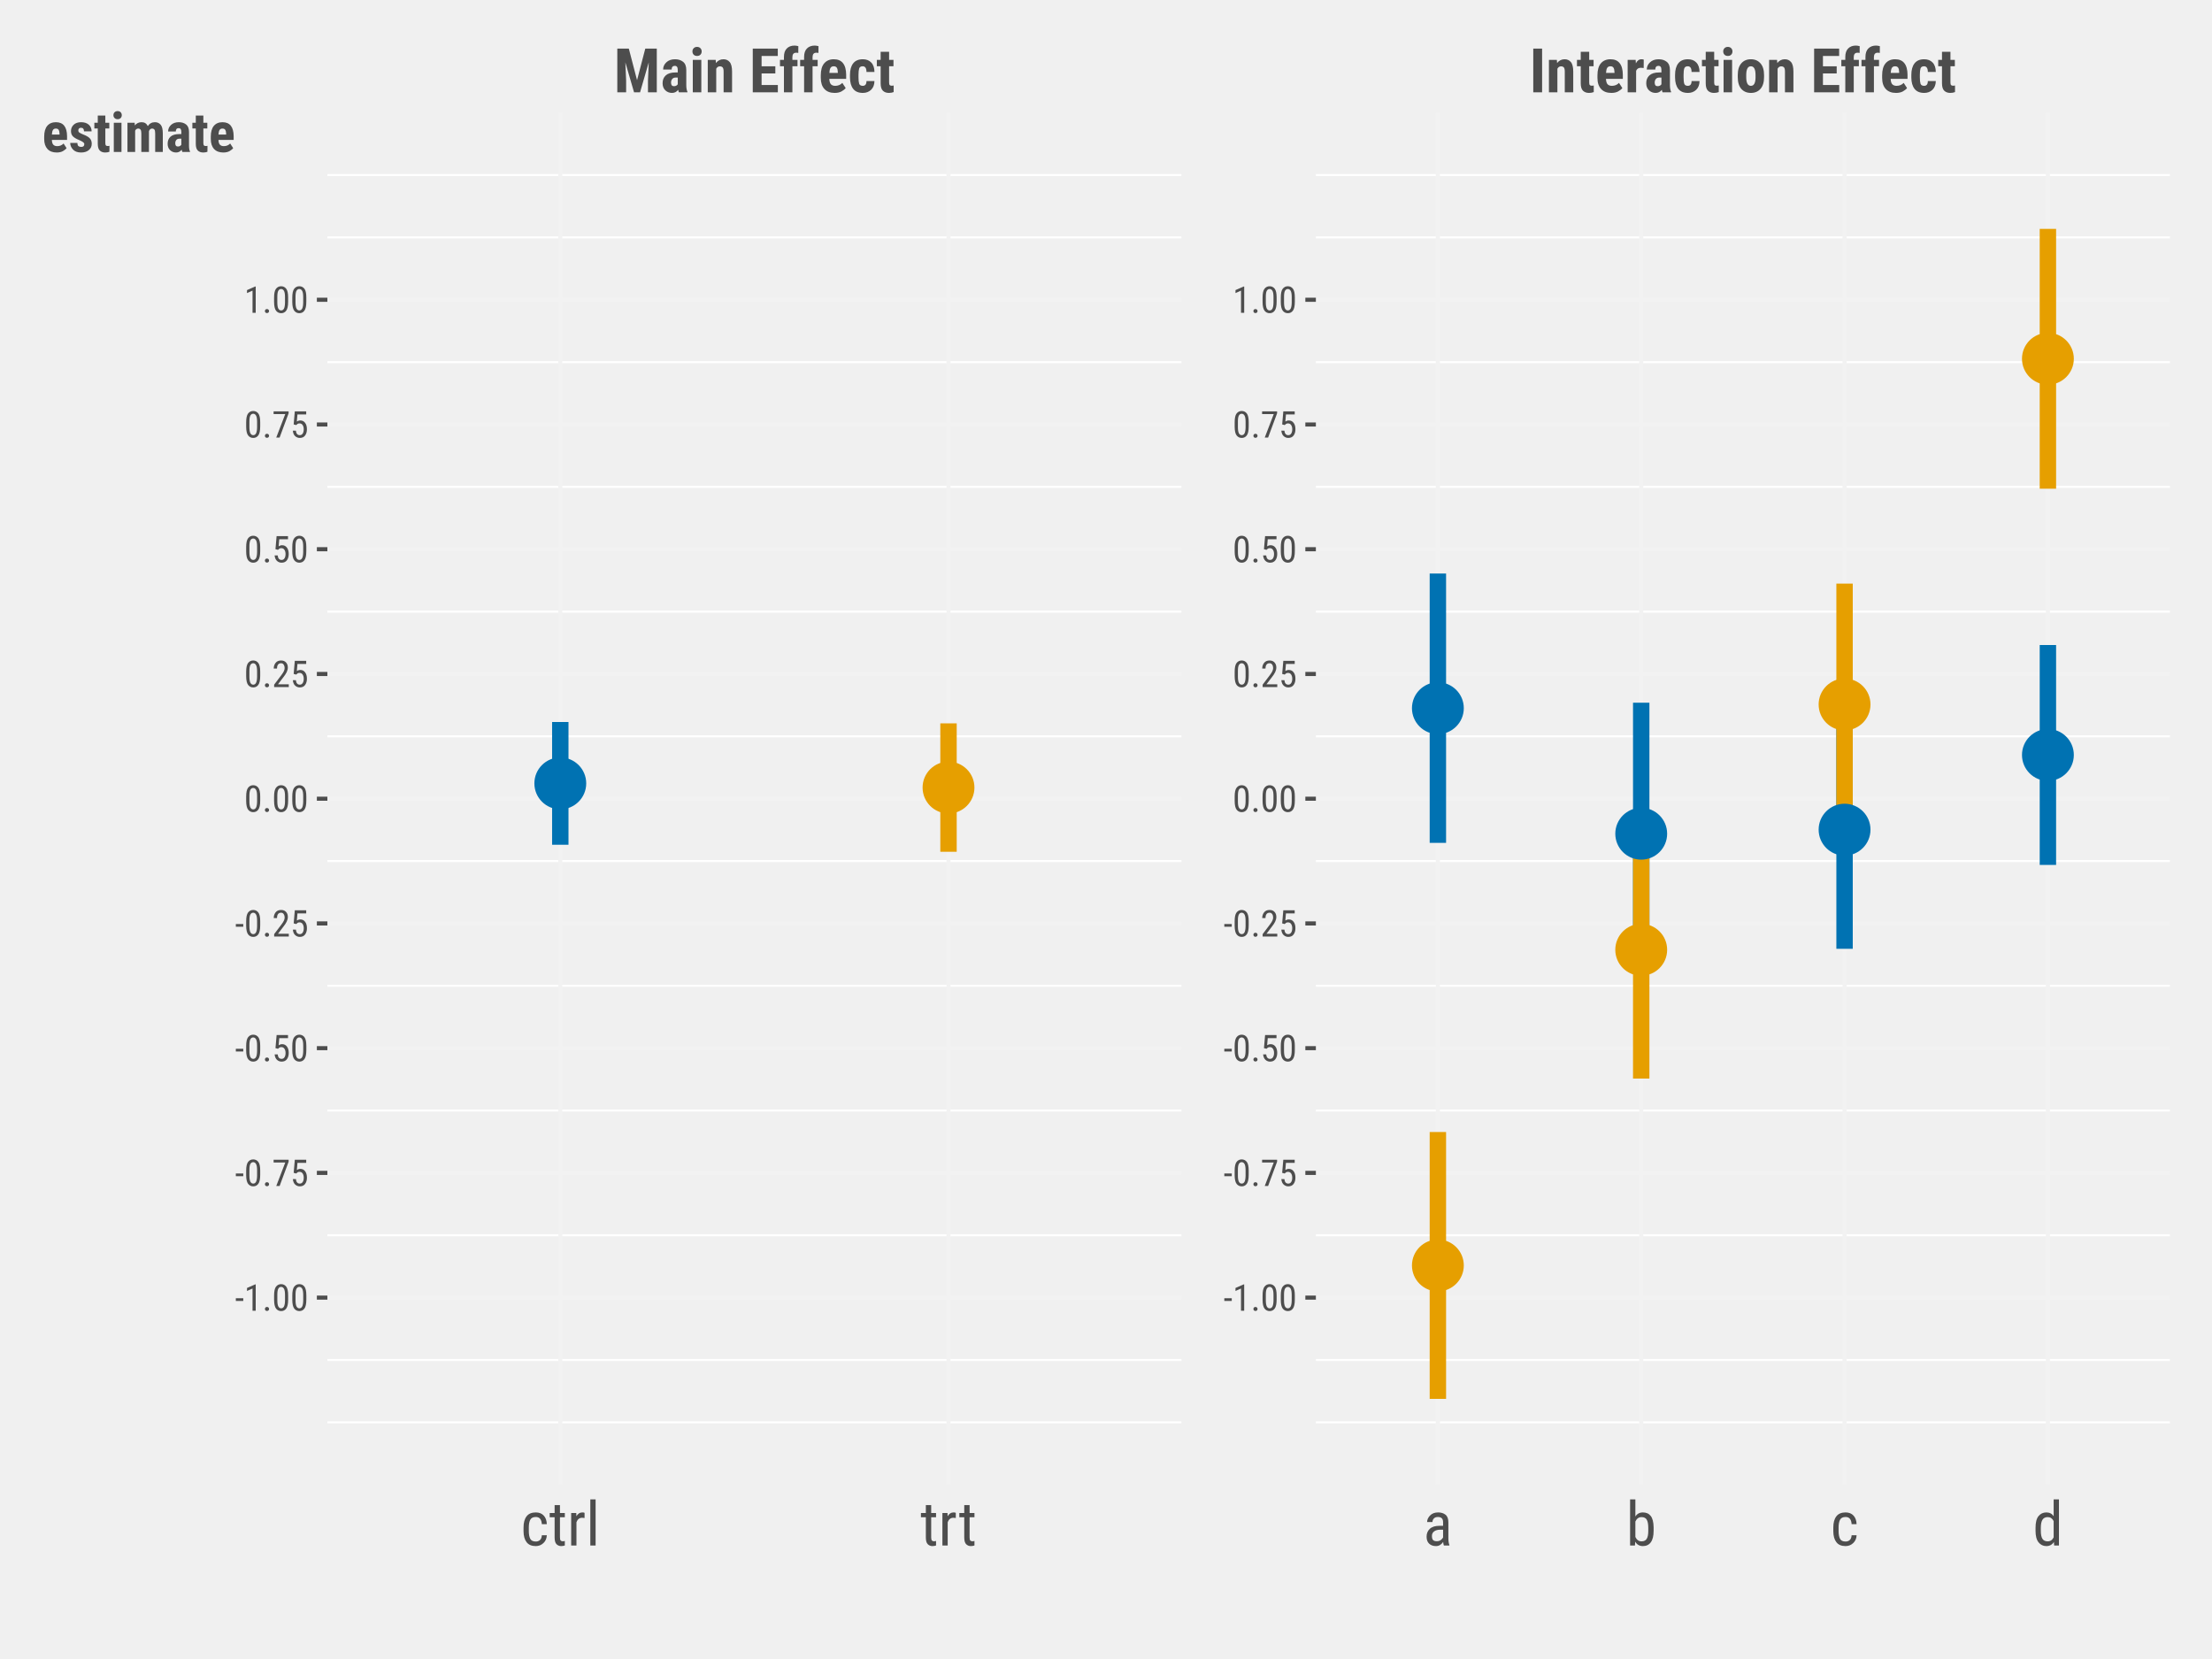
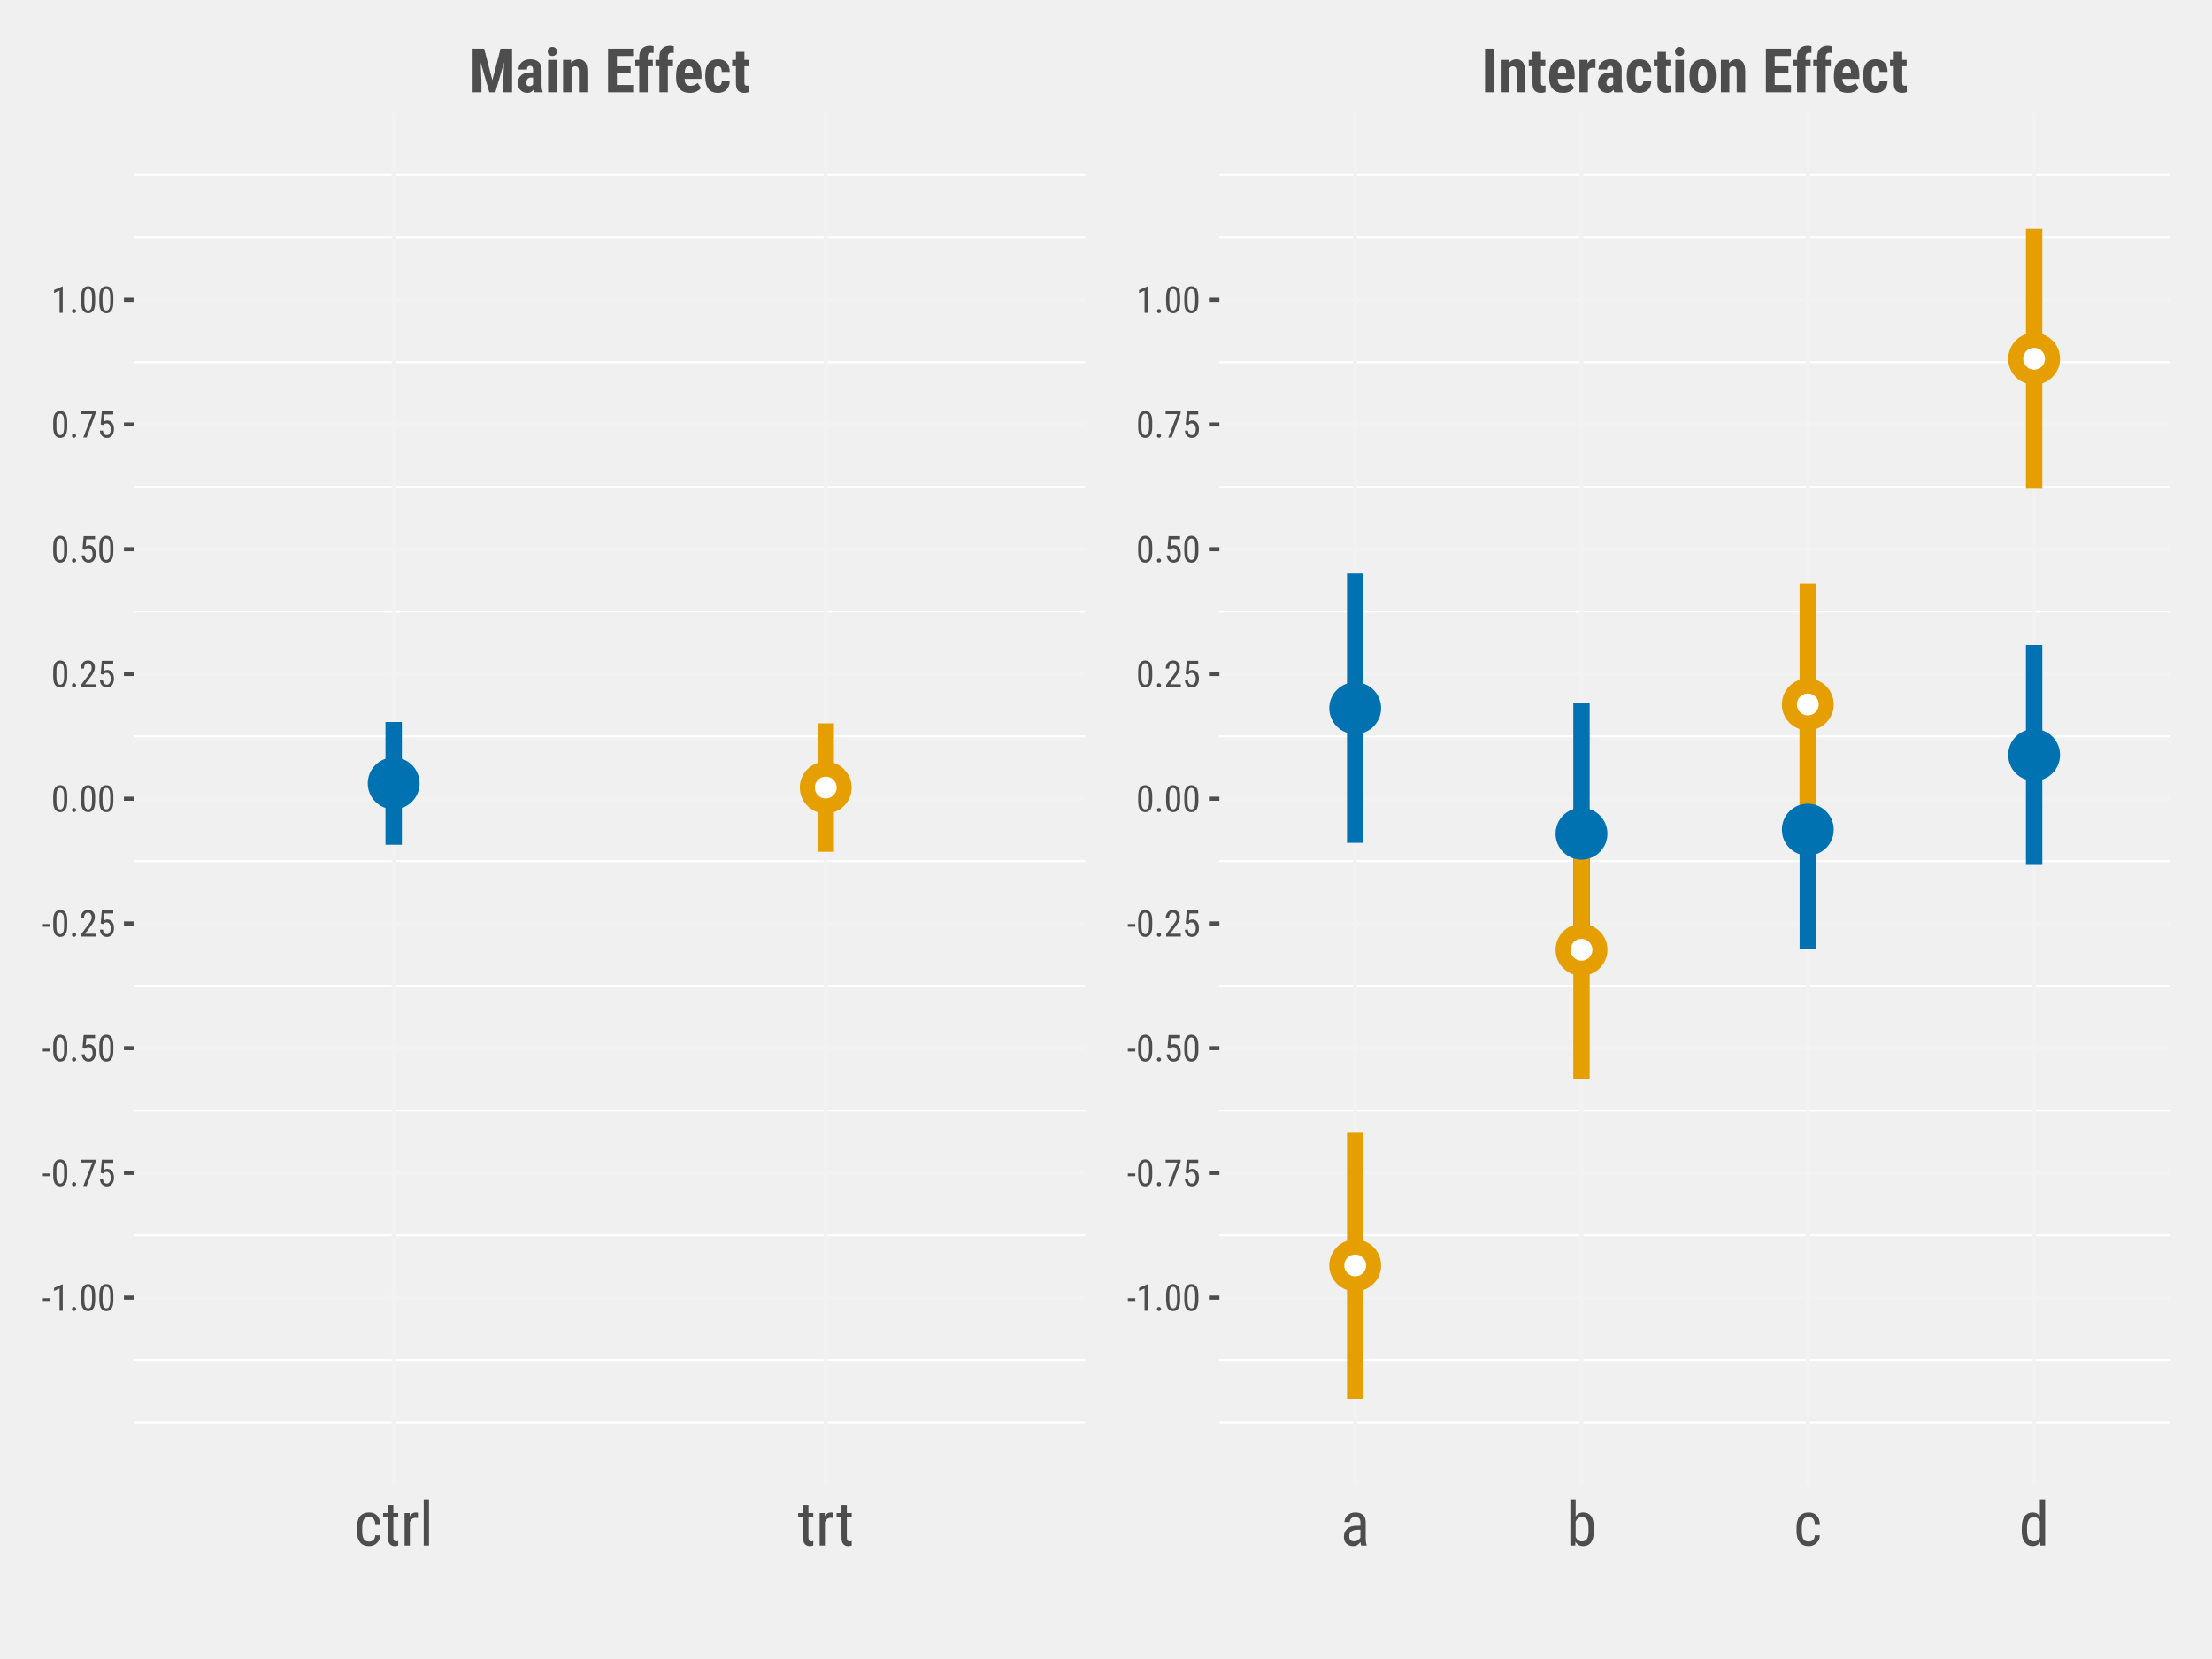
<svg xmlns="http://www.w3.org/2000/svg" class="svglite" width="576.00pt" height="432.00pt" viewBox="0 0 576.00 432.00">
  <defs>
    <style type="text/css">
    .svglite line, .svglite polyline, .svglite polygon, .svglite path, .svglite rect, .svglite circle {
      fill: none;
      stroke: #000000;
      stroke-linecap: round;
      stroke-linejoin: round;
      stroke-miterlimit: 10.00;
    }
    .svglite text {
      white-space: pre;
    }
  </style>
  </defs>
  <rect width="100%" height="100%" style="stroke: none; fill: none;" />
  <defs>
    <clipPath id="cpMC4wMHw1NzYuMDB8MC4wMHw0MzIuMDA=">
      <rect x="0.00" y="0.00" width="576.00" height="432.00" />
    </clipPath>
  </defs>
  <g clip-path="url(#cpMC4wMHw1NzYuMDB8MC4wMHw0MzIuMDA=)">
    <rect x="0.00" y="0" width="576.00" height="432.00" style="stroke-width: 1.07; stroke: none;" />
  </g>
  <defs>
-     <clipPath id="cpODUuMjV8NTY1LjA0fDI5LjMzfDM4Ni42Mg==">
-       <rect x="85.25" y="29.33" width="479.79" height="357.29" />
+     <clipPath id="cpMzUuMDF8NTY1LjA0fDI5LjMzfDM4Ni42Mg==">
+       <rect x="35.01" y="29.33" width="530.03" height="357.29" />
    </clipPath>
  </defs>
-   <g clip-path="url(#cpODUuMjV8NTY1LjA0fDI5LjMzfDM4Ni42Mg==)">
+   <g clip-path="url(#cpMzUuMDF8NTY1LjA0fDI5LjMzfDM4Ni42Mg==)">
</g>
  <g clip-path="url(#cpMC4wMHw1NzYuMDB8MC4wMHw0MzIuMDA=)">
</g>
  <defs>
-     <clipPath id="cpNS40OHwzMTMuMTJ8NS40OHw0MjYuNTI=">
-       <rect x="5.48" y="5.48" width="307.64" height="421.04" />
+     <clipPath id="cpNS40OHwyODguMDB8NS40OHw0MjYuNTI=">
+       <rect x="5.48" y="5.48" width="282.52" height="421.04" />
    </clipPath>
  </defs>
-   <g clip-path="url(#cpNS40OHwzMTMuMTJ8NS40OHw0MjYuNTI=)">
-     <rect x="5.48" y="5.48" width="307.64" height="421.04" style="stroke-width: 1.07; stroke: none;" />
+   <g clip-path="url(#cpNS40OHwyODguMDB8NS40OHw0MjYuNTI=)">
+     <rect x="5.48" y="5.48" width="282.52" height="421.04" style="stroke-width: 1.07; stroke: none;" />
  </g>
  <g clip-path="url(#cpMC4wMHw1NzYuMDB8MC4wMHw0MzIuMDA=)">
</g>
  <defs>
-     <clipPath id="cpODUuMjV8MzA3LjY0fDI5LjMzfDM4Ni42Mg==">
-       <rect x="85.25" y="29.33" width="222.39" height="357.29" />
+     <clipPath id="cpMzUuMDF8MjgyLjUyfDI5LjMzfDM4Ni42Mg==">
+       <rect x="35.01" y="29.33" width="247.51" height="357.29" />
    </clipPath>
  </defs>
-   <g clip-path="url(#cpODUuMjV8MzA3LjY0fDI5LjMzfDM4Ni42Mg==)">
-     <polyline points="85.25,370.38 307.64,370.38 " style="stroke-width: 0.53; stroke: #FFFFFF; stroke-linecap: butt;" />
-     <polyline points="85.25,354.14 307.64,354.14 " style="stroke-width: 0.53; stroke: #FFFFFF; stroke-linecap: butt;" />
-     <polyline points="85.25,321.66 307.64,321.66 " style="stroke-width: 0.53; stroke: #FFFFFF; stroke-linecap: butt;" />
-     <polyline points="85.25,289.18 307.64,289.18 " style="stroke-width: 0.53; stroke: #FFFFFF; stroke-linecap: butt;" />
-     <polyline points="85.25,256.70 307.64,256.70 " style="stroke-width: 0.53; stroke: #FFFFFF; stroke-linecap: butt;" />
-     <polyline points="85.25,224.22 307.64,224.22 " style="stroke-width: 0.53; stroke: #FFFFFF; stroke-linecap: butt;" />
-     <polyline points="85.25,191.74 307.64,191.74 " style="stroke-width: 0.53; stroke: #FFFFFF; stroke-linecap: butt;" />
-     <polyline points="85.25,159.26 307.64,159.26 " style="stroke-width: 0.53; stroke: #FFFFFF; stroke-linecap: butt;" />
-     <polyline points="85.25,126.78 307.64,126.78 " style="stroke-width: 0.53; stroke: #FFFFFF; stroke-linecap: butt;" />
-     <polyline points="85.25,94.30 307.64,94.30 " style="stroke-width: 0.53; stroke: #FFFFFF; stroke-linecap: butt;" />
-     <polyline points="85.25,61.81 307.64,61.81 " style="stroke-width: 0.53; stroke: #FFFFFF; stroke-linecap: butt;" />
-     <polyline points="85.25,45.57 307.64,45.57 " style="stroke-width: 0.53; stroke: #FFFFFF; stroke-linecap: butt;" />
-     <polyline points="85.25,337.90 307.64,337.90 " style="stroke-width: 1.07; stroke: #F2F2F2; stroke-linecap: butt;" />
-     <polyline points="85.25,305.42 307.64,305.42 " style="stroke-width: 1.07; stroke: #F2F2F2; stroke-linecap: butt;" />
-     <polyline points="85.25,272.94 307.64,272.94 " style="stroke-width: 1.07; stroke: #F2F2F2; stroke-linecap: butt;" />
-     <polyline points="85.25,240.46 307.64,240.46 " style="stroke-width: 1.07; stroke: #F2F2F2; stroke-linecap: butt;" />
-     <polyline points="85.25,207.98 307.64,207.98 " style="stroke-width: 1.07; stroke: #F2F2F2; stroke-linecap: butt;" />
-     <polyline points="85.25,175.50 307.64,175.50 " style="stroke-width: 1.07; stroke: #F2F2F2; stroke-linecap: butt;" />
-     <polyline points="85.25,143.02 307.64,143.02 " style="stroke-width: 1.07; stroke: #F2F2F2; stroke-linecap: butt;" />
-     <polyline points="85.25,110.54 307.64,110.54 " style="stroke-width: 1.07; stroke: #F2F2F2; stroke-linecap: butt;" />
-     <polyline points="85.25,78.06 307.64,78.06 " style="stroke-width: 1.07; stroke: #F2F2F2; stroke-linecap: butt;" />
-     <polyline points="145.90,386.62 145.90,29.33 " style="stroke-width: 1.07; stroke: #F2F2F2; stroke-linecap: butt;" />
-     <polyline points="246.99,386.62 246.99,29.33 " style="stroke-width: 1.07; stroke: #F2F2F2; stroke-linecap: butt;" />
-     <line x1="145.90" y1="219.97" x2="145.90" y2="188.00" style="stroke-width: 4.27; stroke: #0072B2; stroke-linecap: butt;" />
-     <line x1="246.99" y1="221.80" x2="246.99" y2="188.36" style="stroke-width: 4.27; stroke: #E69F00; stroke-linecap: butt;" />
-     <circle cx="145.90" cy="203.99" r="6.04" style="stroke-width: 1.42; stroke: #0072B2; fill: #0072B2;" />
-     <circle cx="246.99" cy="205.08" r="6.04" style="stroke-width: 1.42; stroke: #E69F00; fill: #E69F00;" />
-     <circle cx="145.90" cy="203.99" r="3.56" style="stroke-width: 0.71; stroke: #0072B2; fill: #0072B2;" />
-     <circle cx="246.99" cy="205.08" r="3.56" style="stroke-width: 0.71; stroke: #E69F00; fill: #E69F00;" />
+   <g clip-path="url(#cpMzUuMDF8MjgyLjUyfDI5LjMzfDM4Ni42Mg==)">
+     <polyline points="35.01,370.38 282.52,370.38 " style="stroke-width: 0.53; stroke: #FFFFFF; stroke-linecap: butt;" />
+     <polyline points="35.01,354.14 282.52,354.14 " style="stroke-width: 0.53; stroke: #FFFFFF; stroke-linecap: butt;" />
+     <polyline points="35.01,321.66 282.52,321.66 " style="stroke-width: 0.53; stroke: #FFFFFF; stroke-linecap: butt;" />
+     <polyline points="35.01,289.18 282.52,289.18 " style="stroke-width: 0.53; stroke: #FFFFFF; stroke-linecap: butt;" />
+     <polyline points="35.01,256.70 282.52,256.70 " style="stroke-width: 0.53; stroke: #FFFFFF; stroke-linecap: butt;" />
+     <polyline points="35.01,224.22 282.52,224.22 " style="stroke-width: 0.53; stroke: #FFFFFF; stroke-linecap: butt;" />
+     <polyline points="35.01,191.74 282.52,191.74 " style="stroke-width: 0.53; stroke: #FFFFFF; stroke-linecap: butt;" />
+     <polyline points="35.01,159.26 282.52,159.26 " style="stroke-width: 0.53; stroke: #FFFFFF; stroke-linecap: butt;" />
+     <polyline points="35.01,126.78 282.52,126.78 " style="stroke-width: 0.53; stroke: #FFFFFF; stroke-linecap: butt;" />
+     <polyline points="35.01,94.30 282.52,94.30 " style="stroke-width: 0.53; stroke: #FFFFFF; stroke-linecap: butt;" />
+     <polyline points="35.01,61.81 282.52,61.81 " style="stroke-width: 0.53; stroke: #FFFFFF; stroke-linecap: butt;" />
+     <polyline points="35.01,45.57 282.52,45.57 " style="stroke-width: 0.53; stroke: #FFFFFF; stroke-linecap: butt;" />
+     <polyline points="35.01,337.90 282.52,337.90 " style="stroke-width: 1.07; stroke: #F2F2F2; stroke-linecap: butt;" />
+     <polyline points="35.01,305.42 282.52,305.42 " style="stroke-width: 1.07; stroke: #F2F2F2; stroke-linecap: butt;" />
+     <polyline points="35.01,272.94 282.52,272.94 " style="stroke-width: 1.07; stroke: #F2F2F2; stroke-linecap: butt;" />
+     <polyline points="35.01,240.46 282.52,240.46 " style="stroke-width: 1.07; stroke: #F2F2F2; stroke-linecap: butt;" />
+     <polyline points="35.01,207.98 282.52,207.98 " style="stroke-width: 1.07; stroke: #F2F2F2; stroke-linecap: butt;" />
+     <polyline points="35.01,175.50 282.52,175.50 " style="stroke-width: 1.07; stroke: #F2F2F2; stroke-linecap: butt;" />
+     <polyline points="35.01,143.02 282.52,143.02 " style="stroke-width: 1.07; stroke: #F2F2F2; stroke-linecap: butt;" />
+     <polyline points="35.01,110.54 282.52,110.54 " style="stroke-width: 1.07; stroke: #F2F2F2; stroke-linecap: butt;" />
+     <polyline points="35.01,78.06 282.52,78.06 " style="stroke-width: 1.07; stroke: #F2F2F2; stroke-linecap: butt;" />
+     <polyline points="102.51,386.62 102.51,29.33 " style="stroke-width: 1.07; stroke: #F2F2F2; stroke-linecap: butt;" />
+     <polyline points="215.02,386.62 215.02,29.33 " style="stroke-width: 1.07; stroke: #F2F2F2; stroke-linecap: butt;" />
+     <line x1="102.51" y1="219.97" x2="102.51" y2="188.00" style="stroke-width: 4.27; stroke: #0072B2; stroke-linecap: butt;" />
+     <line x1="215.02" y1="221.80" x2="215.02" y2="188.36" style="stroke-width: 4.27; stroke: #E69F00; stroke-linecap: butt;" />
+     <circle cx="102.51" cy="203.99" r="6.04" style="stroke-width: 1.42; stroke: #0072B2; fill: #0072B2;" />
+     <circle cx="215.02" cy="205.08" r="6.04" style="stroke-width: 1.42; stroke: #E69F00; fill: #E69F00;" />
+     <circle cx="102.51" cy="203.99" r="3.56" style="stroke-width: 0.71; stroke: #0072B2; fill: #0072B2;" />
+     <circle cx="215.02" cy="205.08" r="3.56" style="stroke-width: 0.71; stroke: #E69F00; fill: #E69F00;" />
+     <circle cx="215.02" cy="205.08" r="2.49" style="stroke-width: 0.71; stroke: #FFFFFF; fill: #FFFFFF;" />
  </g>
  <g clip-path="url(#cpMC4wMHw1NzYuMDB8MC4wMHw0MzIuMDA=)">
-     <text x="80.32" y="341.31" text-anchor="end" style="font-size: 9.60px;fill: #4D4D4D; font-family: &quot;Roboto Condensed&quot;;" textLength="19.12px" lengthAdjust="spacingAndGlyphs">-1.00</text>
-     <text x="80.32" y="308.83" text-anchor="end" style="font-size: 9.60px;fill: #4D4D4D; font-family: &quot;Roboto Condensed&quot;;" textLength="19.12px" lengthAdjust="spacingAndGlyphs">-0.75</text>
-     <text x="80.32" y="276.35" text-anchor="end" style="font-size: 9.60px;fill: #4D4D4D; font-family: &quot;Roboto Condensed&quot;;" textLength="19.12px" lengthAdjust="spacingAndGlyphs">-0.50</text>
-     <text x="80.32" y="243.87" text-anchor="end" style="font-size: 9.60px;fill: #4D4D4D; font-family: &quot;Roboto Condensed&quot;;" textLength="19.12px" lengthAdjust="spacingAndGlyphs">-0.25</text>
-     <text x="80.32" y="211.39" text-anchor="end" style="font-size: 9.60px;fill: #4D4D4D; font-family: &quot;Roboto Condensed&quot;;" textLength="16.74px" lengthAdjust="spacingAndGlyphs">0.00</text>
-     <text x="80.32" y="178.91" text-anchor="end" style="font-size: 9.60px;fill: #4D4D4D; font-family: &quot;Roboto Condensed&quot;;" textLength="16.74px" lengthAdjust="spacingAndGlyphs">0.25</text>
-     <text x="80.32" y="146.43" text-anchor="end" style="font-size: 9.60px;fill: #4D4D4D; font-family: &quot;Roboto Condensed&quot;;" textLength="16.74px" lengthAdjust="spacingAndGlyphs">0.50</text>
-     <text x="80.32" y="113.94" text-anchor="end" style="font-size: 9.60px;fill: #4D4D4D; font-family: &quot;Roboto Condensed&quot;;" textLength="16.74px" lengthAdjust="spacingAndGlyphs">0.75</text>
-     <text x="80.32" y="81.46" text-anchor="end" style="font-size: 9.60px;fill: #4D4D4D; font-family: &quot;Roboto Condensed&quot;;" textLength="16.74px" lengthAdjust="spacingAndGlyphs">1.00</text>
-     <polyline points="82.51,337.90 85.25,337.90 " style="stroke-width: 1.07; stroke: #4D4D4D; stroke-linecap: butt;" />
-     <polyline points="82.51,305.42 85.25,305.42 " style="stroke-width: 1.07; stroke: #4D4D4D; stroke-linecap: butt;" />
-     <polyline points="82.51,272.94 85.25,272.94 " style="stroke-width: 1.07; stroke: #4D4D4D; stroke-linecap: butt;" />
-     <polyline points="82.51,240.46 85.25,240.46 " style="stroke-width: 1.07; stroke: #4D4D4D; stroke-linecap: butt;" />
-     <polyline points="82.51,207.98 85.25,207.98 " style="stroke-width: 1.07; stroke: #4D4D4D; stroke-linecap: butt;" />
-     <polyline points="82.51,175.50 85.25,175.50 " style="stroke-width: 1.07; stroke: #4D4D4D; stroke-linecap: butt;" />
-     <polyline points="82.51,143.02 85.25,143.02 " style="stroke-width: 1.07; stroke: #4D4D4D; stroke-linecap: butt;" />
-     <polyline points="82.51,110.54 85.25,110.54 " style="stroke-width: 1.07; stroke: #4D4D4D; stroke-linecap: butt;" />
-     <polyline points="82.51,78.06 85.25,78.06 " style="stroke-width: 1.07; stroke: #4D4D4D; stroke-linecap: butt;" />
-     <text x="145.90" y="402.44" text-anchor="middle" style="font-size: 16.00px;fill: #4D4D4D; font-family: &quot;Roboto Condensed&quot;;" textLength="20.64px" lengthAdjust="spacingAndGlyphs">ctrl</text>
-     <text x="246.99" y="402.44" text-anchor="middle" style="font-size: 16.00px;fill: #4D4D4D; font-family: &quot;Roboto Condensed&quot;;" textLength="14.31px" lengthAdjust="spacingAndGlyphs">trt</text>
-     <text x="10.96" y="39.57" style="font-size: 14.40px; font-weight: bold;fill: #4D4D4D; font-family: &quot;Roboto Condensed&quot;;" textLength="50.24px" lengthAdjust="spacingAndGlyphs">estimate</text>
-     <text x="196.44" y="24.04" text-anchor="middle" style="font-size: 16.00px; font-weight: bold;fill: #4D4D4D; font-family: &quot;Roboto Condensed&quot;;" textLength="73.51px" lengthAdjust="spacingAndGlyphs">Main Effect</text>
+     <text x="30.07" y="341.31" text-anchor="end" style="font-size: 9.60px;fill: #4D4D4D; font-family: &quot;Roboto Condensed&quot;;" textLength="19.12px" lengthAdjust="spacingAndGlyphs">-1.00</text>
+     <text x="30.07" y="308.83" text-anchor="end" style="font-size: 9.60px;fill: #4D4D4D; font-family: &quot;Roboto Condensed&quot;;" textLength="19.12px" lengthAdjust="spacingAndGlyphs">-0.75</text>
+     <text x="30.07" y="276.35" text-anchor="end" style="font-size: 9.60px;fill: #4D4D4D; font-family: &quot;Roboto Condensed&quot;;" textLength="19.12px" lengthAdjust="spacingAndGlyphs">-0.50</text>
+     <text x="30.07" y="243.87" text-anchor="end" style="font-size: 9.60px;fill: #4D4D4D; font-family: &quot;Roboto Condensed&quot;;" textLength="19.12px" lengthAdjust="spacingAndGlyphs">-0.25</text>
+     <text x="30.07" y="211.39" text-anchor="end" style="font-size: 9.60px;fill: #4D4D4D; font-family: &quot;Roboto Condensed&quot;;" textLength="16.74px" lengthAdjust="spacingAndGlyphs">0.00</text>
+     <text x="30.07" y="178.91" text-anchor="end" style="font-size: 9.60px;fill: #4D4D4D; font-family: &quot;Roboto Condensed&quot;;" textLength="16.74px" lengthAdjust="spacingAndGlyphs">0.25</text>
+     <text x="30.07" y="146.43" text-anchor="end" style="font-size: 9.60px;fill: #4D4D4D; font-family: &quot;Roboto Condensed&quot;;" textLength="16.74px" lengthAdjust="spacingAndGlyphs">0.50</text>
+     <text x="30.07" y="113.94" text-anchor="end" style="font-size: 9.60px;fill: #4D4D4D; font-family: &quot;Roboto Condensed&quot;;" textLength="16.74px" lengthAdjust="spacingAndGlyphs">0.75</text>
+     <text x="30.07" y="81.46" text-anchor="end" style="font-size: 9.60px;fill: #4D4D4D; font-family: &quot;Roboto Condensed&quot;;" textLength="16.74px" lengthAdjust="spacingAndGlyphs">1.00</text>
+     <polyline points="32.27,337.90 35.01,337.90 " style="stroke-width: 1.07; stroke: #4D4D4D; stroke-linecap: butt;" />
+     <polyline points="32.27,305.42 35.01,305.42 " style="stroke-width: 1.07; stroke: #4D4D4D; stroke-linecap: butt;" />
+     <polyline points="32.27,272.94 35.01,272.94 " style="stroke-width: 1.07; stroke: #4D4D4D; stroke-linecap: butt;" />
+     <polyline points="32.27,240.46 35.01,240.46 " style="stroke-width: 1.07; stroke: #4D4D4D; stroke-linecap: butt;" />
+     <polyline points="32.27,207.98 35.01,207.98 " style="stroke-width: 1.07; stroke: #4D4D4D; stroke-linecap: butt;" />
+     <polyline points="32.27,175.50 35.01,175.50 " style="stroke-width: 1.07; stroke: #4D4D4D; stroke-linecap: butt;" />
+     <polyline points="32.27,143.02 35.01,143.02 " style="stroke-width: 1.07; stroke: #4D4D4D; stroke-linecap: butt;" />
+     <polyline points="32.27,110.54 35.01,110.54 " style="stroke-width: 1.07; stroke: #4D4D4D; stroke-linecap: butt;" />
+     <polyline points="32.27,78.06 35.01,78.06 " style="stroke-width: 1.07; stroke: #4D4D4D; stroke-linecap: butt;" />
+     <text x="102.51" y="402.44" text-anchor="middle" style="font-size: 16.00px;fill: #4D4D4D; font-family: &quot;Roboto Condensed&quot;;" textLength="20.64px" lengthAdjust="spacingAndGlyphs">ctrl</text>
+     <text x="215.02" y="402.44" text-anchor="middle" style="font-size: 16.00px;fill: #4D4D4D; font-family: &quot;Roboto Condensed&quot;;" textLength="14.31px" lengthAdjust="spacingAndGlyphs">trt</text>
+     <text x="158.76" y="24.04" text-anchor="middle" style="font-size: 16.00px; font-weight: bold;fill: #4D4D4D; font-family: &quot;Roboto Condensed&quot;;" textLength="73.51px" lengthAdjust="spacingAndGlyphs">Main Effect</text>
  </g>
  <defs>
-     <clipPath id="cpMzEzLjEyfDU3MC41Mnw1LjQ4fDQyNi41Mg==">
-       <rect x="313.12" y="5.48" width="257.40" height="421.04" />
+     <clipPath id="cpMjg4LjAwfDU3MC41Mnw1LjQ4fDQyNi41Mg==">
+       <rect x="288.00" y="5.48" width="282.52" height="421.04" />
    </clipPath>
  </defs>
-   <g clip-path="url(#cpMzEzLjEyfDU3MC41Mnw1LjQ4fDQyNi41Mg==)">
-     <rect x="313.12" y="5.48" width="257.40" height="421.04" style="stroke-width: 1.07; stroke: none;" />
+   <g clip-path="url(#cpMjg4LjAwfDU3MC41Mnw1LjQ4fDQyNi41Mg==)">
+     <rect x="288.00" y="5.48" width="282.52" height="421.04" style="stroke-width: 1.07; stroke: none;" />
  </g>
  <g clip-path="url(#cpMC4wMHw1NzYuMDB8MC4wMHw0MzIuMDA=)">
</g>
  <defs>
-     <clipPath id="cpMzQyLjY1fDU2NS4wNHwyOS4zM3wzODYuNjI=">
-       <rect x="342.65" y="29.33" width="222.39" height="357.29" />
+     <clipPath id="cpMzE3LjUzfDU2NS4wNHwyOS4zM3wzODYuNjI=">
+       <rect x="317.53" y="29.33" width="247.51" height="357.29" />
    </clipPath>
  </defs>
-   <g clip-path="url(#cpMzQyLjY1fDU2NS4wNHwyOS4zM3wzODYuNjI=)">
-     <polyline points="342.65,370.38 565.04,370.38 " style="stroke-width: 0.53; stroke: #FFFFFF; stroke-linecap: butt;" />
-     <polyline points="342.65,354.14 565.04,354.14 " style="stroke-width: 0.53; stroke: #FFFFFF; stroke-linecap: butt;" />
-     <polyline points="342.65,321.66 565.04,321.66 " style="stroke-width: 0.53; stroke: #FFFFFF; stroke-linecap: butt;" />
-     <polyline points="342.65,289.18 565.04,289.18 " style="stroke-width: 0.53; stroke: #FFFFFF; stroke-linecap: butt;" />
-     <polyline points="342.65,256.70 565.04,256.70 " style="stroke-width: 0.53; stroke: #FFFFFF; stroke-linecap: butt;" />
-     <polyline points="342.65,224.22 565.04,224.22 " style="stroke-width: 0.53; stroke: #FFFFFF; stroke-linecap: butt;" />
-     <polyline points="342.65,191.74 565.04,191.74 " style="stroke-width: 0.53; stroke: #FFFFFF; stroke-linecap: butt;" />
-     <polyline points="342.65,159.26 565.04,159.26 " style="stroke-width: 0.53; stroke: #FFFFFF; stroke-linecap: butt;" />
-     <polyline points="342.65,126.78 565.04,126.78 " style="stroke-width: 0.53; stroke: #FFFFFF; stroke-linecap: butt;" />
-     <polyline points="342.65,94.30 565.04,94.30 " style="stroke-width: 0.53; stroke: #FFFFFF; stroke-linecap: butt;" />
-     <polyline points="342.65,61.81 565.04,61.81 " style="stroke-width: 0.53; stroke: #FFFFFF; stroke-linecap: butt;" />
-     <polyline points="342.65,45.57 565.04,45.57 " style="stroke-width: 0.53; stroke: #FFFFFF; stroke-linecap: butt;" />
-     <polyline points="342.65,337.90 565.04,337.90 " style="stroke-width: 1.07; stroke: #F2F2F2; stroke-linecap: butt;" />
-     <polyline points="342.65,305.42 565.04,305.42 " style="stroke-width: 1.07; stroke: #F2F2F2; stroke-linecap: butt;" />
-     <polyline points="342.65,272.94 565.04,272.94 " style="stroke-width: 1.07; stroke: #F2F2F2; stroke-linecap: butt;" />
-     <polyline points="342.65,240.46 565.04,240.46 " style="stroke-width: 1.07; stroke: #F2F2F2; stroke-linecap: butt;" />
-     <polyline points="342.65,207.98 565.04,207.98 " style="stroke-width: 1.07; stroke: #F2F2F2; stroke-linecap: butt;" />
-     <polyline points="342.65,175.50 565.04,175.50 " style="stroke-width: 1.07; stroke: #F2F2F2; stroke-linecap: butt;" />
-     <polyline points="342.65,143.02 565.04,143.02 " style="stroke-width: 1.07; stroke: #F2F2F2; stroke-linecap: butt;" />
-     <polyline points="342.65,110.54 565.04,110.54 " style="stroke-width: 1.07; stroke: #F2F2F2; stroke-linecap: butt;" />
-     <polyline points="342.65,78.06 565.04,78.06 " style="stroke-width: 1.07; stroke: #F2F2F2; stroke-linecap: butt;" />
-     <polyline points="374.42,386.62 374.42,29.33 " style="stroke-width: 1.07; stroke: #F2F2F2; stroke-linecap: butt;" />
-     <polyline points="427.37,386.62 427.37,29.33 " style="stroke-width: 1.07; stroke: #F2F2F2; stroke-linecap: butt;" />
-     <polyline points="480.32,386.62 480.32,29.33 " style="stroke-width: 1.07; stroke: #F2F2F2; stroke-linecap: butt;" />
-     <polyline points="533.27,386.62 533.27,29.33 " style="stroke-width: 1.07; stroke: #F2F2F2; stroke-linecap: butt;" />
-     <line x1="427.37" y1="251.23" x2="427.37" y2="182.98" style="stroke-width: 4.27; stroke: #0072B2; stroke-linecap: butt;" />
-     <line x1="427.37" y1="280.86" x2="427.37" y2="213.77" style="stroke-width: 4.27; stroke: #E69F00; stroke-linecap: butt;" />
-     <line x1="533.27" y1="225.22" x2="533.27" y2="167.96" style="stroke-width: 4.27; stroke: #0072B2; stroke-linecap: butt;" />
-     <line x1="533.27" y1="127.25" x2="533.27" y2="59.59" style="stroke-width: 4.27; stroke: #E69F00; stroke-linecap: butt;" />
-     <line x1="480.32" y1="247.06" x2="480.32" y2="185.02" style="stroke-width: 4.27; stroke: #0072B2; stroke-linecap: butt;" />
-     <line x1="480.32" y1="214.92" x2="480.32" y2="151.97" style="stroke-width: 4.27; stroke: #E69F00; stroke-linecap: butt;" />
-     <line x1="374.42" y1="219.48" x2="374.42" y2="149.35" style="stroke-width: 4.27; stroke: #0072B2; stroke-linecap: butt;" />
-     <line x1="374.42" y1="364.26" x2="374.42" y2="294.77" style="stroke-width: 4.27; stroke: #E69F00; stroke-linecap: butt;" />
-     <circle cx="427.37" cy="217.10" r="6.04" style="stroke-width: 1.42; stroke: #0072B2; fill: #0072B2;" />
-     <circle cx="427.37" cy="247.32" r="6.04" style="stroke-width: 1.42; stroke: #E69F00; fill: #E69F00;" />
-     <circle cx="533.27" cy="196.59" r="6.04" style="stroke-width: 1.42; stroke: #0072B2; fill: #0072B2;" />
-     <circle cx="533.27" cy="93.42" r="6.04" style="stroke-width: 1.42; stroke: #E69F00; fill: #E69F00;" />
-     <circle cx="480.32" cy="216.04" r="6.04" style="stroke-width: 1.42; stroke: #0072B2; fill: #0072B2;" />
-     <circle cx="480.32" cy="183.44" r="6.04" style="stroke-width: 1.42; stroke: #E69F00; fill: #E69F00;" />
-     <circle cx="374.42" cy="184.41" r="6.04" style="stroke-width: 1.42; stroke: #0072B2; fill: #0072B2;" />
-     <circle cx="374.42" cy="329.52" r="6.04" style="stroke-width: 1.42; stroke: #E69F00; fill: #E69F00;" />
-     <circle cx="427.37" cy="217.10" r="3.56" style="stroke-width: 0.71; stroke: #0072B2; fill: #0072B2;" />
-     <circle cx="427.37" cy="247.32" r="3.56" style="stroke-width: 0.71; stroke: #E69F00; fill: #E69F00;" />
-     <circle cx="533.27" cy="196.59" r="3.56" style="stroke-width: 0.71; stroke: #0072B2; fill: #0072B2;" />
-     <circle cx="533.27" cy="93.42" r="3.56" style="stroke-width: 0.71; stroke: #E69F00; fill: #E69F00;" />
-     <circle cx="480.32" cy="216.04" r="3.56" style="stroke-width: 0.71; stroke: #0072B2; fill: #0072B2;" />
-     <circle cx="480.32" cy="183.44" r="3.56" style="stroke-width: 0.71; stroke: #E69F00; fill: #E69F00;" />
-     <circle cx="374.42" cy="184.41" r="3.56" style="stroke-width: 0.71; stroke: #0072B2; fill: #0072B2;" />
-     <circle cx="374.42" cy="329.52" r="3.56" style="stroke-width: 0.71; stroke: #E69F00; fill: #E69F00;" />
+   <g clip-path="url(#cpMzE3LjUzfDU2NS4wNHwyOS4zM3wzODYuNjI=)">
+     <polyline points="317.53,370.38 565.04,370.38 " style="stroke-width: 0.53; stroke: #FFFFFF; stroke-linecap: butt;" />
+     <polyline points="317.53,354.14 565.04,354.14 " style="stroke-width: 0.53; stroke: #FFFFFF; stroke-linecap: butt;" />
+     <polyline points="317.53,321.66 565.04,321.66 " style="stroke-width: 0.53; stroke: #FFFFFF; stroke-linecap: butt;" />
+     <polyline points="317.53,289.18 565.04,289.18 " style="stroke-width: 0.53; stroke: #FFFFFF; stroke-linecap: butt;" />
+     <polyline points="317.53,256.70 565.04,256.70 " style="stroke-width: 0.53; stroke: #FFFFFF; stroke-linecap: butt;" />
+     <polyline points="317.53,224.22 565.04,224.22 " style="stroke-width: 0.53; stroke: #FFFFFF; stroke-linecap: butt;" />
+     <polyline points="317.53,191.74 565.04,191.74 " style="stroke-width: 0.53; stroke: #FFFFFF; stroke-linecap: butt;" />
+     <polyline points="317.53,159.26 565.04,159.26 " style="stroke-width: 0.53; stroke: #FFFFFF; stroke-linecap: butt;" />
+     <polyline points="317.53,126.78 565.04,126.78 " style="stroke-width: 0.53; stroke: #FFFFFF; stroke-linecap: butt;" />
+     <polyline points="317.53,94.30 565.04,94.30 " style="stroke-width: 0.53; stroke: #FFFFFF; stroke-linecap: butt;" />
+     <polyline points="317.53,61.81 565.04,61.81 " style="stroke-width: 0.53; stroke: #FFFFFF; stroke-linecap: butt;" />
+     <polyline points="317.53,45.57 565.04,45.57 " style="stroke-width: 0.53; stroke: #FFFFFF; stroke-linecap: butt;" />
+     <polyline points="317.53,337.90 565.04,337.90 " style="stroke-width: 1.07; stroke: #F2F2F2; stroke-linecap: butt;" />
+     <polyline points="317.53,305.42 565.04,305.42 " style="stroke-width: 1.07; stroke: #F2F2F2; stroke-linecap: butt;" />
+     <polyline points="317.53,272.94 565.04,272.94 " style="stroke-width: 1.07; stroke: #F2F2F2; stroke-linecap: butt;" />
+     <polyline points="317.53,240.46 565.04,240.46 " style="stroke-width: 1.07; stroke: #F2F2F2; stroke-linecap: butt;" />
+     <polyline points="317.53,207.98 565.04,207.98 " style="stroke-width: 1.07; stroke: #F2F2F2; stroke-linecap: butt;" />
+     <polyline points="317.53,175.50 565.04,175.50 " style="stroke-width: 1.07; stroke: #F2F2F2; stroke-linecap: butt;" />
+     <polyline points="317.53,143.02 565.04,143.02 " style="stroke-width: 1.07; stroke: #F2F2F2; stroke-linecap: butt;" />
+     <polyline points="317.53,110.54 565.04,110.54 " style="stroke-width: 1.07; stroke: #F2F2F2; stroke-linecap: butt;" />
+     <polyline points="317.53,78.06 565.04,78.06 " style="stroke-width: 1.07; stroke: #F2F2F2; stroke-linecap: butt;" />
+     <polyline points="352.89,386.62 352.89,29.33 " style="stroke-width: 1.07; stroke: #F2F2F2; stroke-linecap: butt;" />
+     <polyline points="411.82,386.62 411.82,29.33 " style="stroke-width: 1.07; stroke: #F2F2F2; stroke-linecap: butt;" />
+     <polyline points="470.75,386.62 470.75,29.33 " style="stroke-width: 1.07; stroke: #F2F2F2; stroke-linecap: butt;" />
+     <polyline points="529.68,386.62 529.68,29.33 " style="stroke-width: 1.07; stroke: #F2F2F2; stroke-linecap: butt;" />
+     <line x1="411.82" y1="251.23" x2="411.82" y2="182.98" style="stroke-width: 4.27; stroke: #0072B2; stroke-linecap: butt;" />
+     <line x1="411.82" y1="280.86" x2="411.82" y2="213.77" style="stroke-width: 4.27; stroke: #E69F00; stroke-linecap: butt;" />
+     <line x1="529.68" y1="225.22" x2="529.68" y2="167.96" style="stroke-width: 4.27; stroke: #0072B2; stroke-linecap: butt;" />
+     <line x1="529.68" y1="127.25" x2="529.68" y2="59.59" style="stroke-width: 4.27; stroke: #E69F00; stroke-linecap: butt;" />
+     <line x1="470.75" y1="247.06" x2="470.75" y2="185.02" style="stroke-width: 4.27; stroke: #0072B2; stroke-linecap: butt;" />
+     <line x1="470.75" y1="214.92" x2="470.75" y2="151.97" style="stroke-width: 4.27; stroke: #E69F00; stroke-linecap: butt;" />
+     <line x1="352.89" y1="219.48" x2="352.89" y2="149.35" style="stroke-width: 4.27; stroke: #0072B2; stroke-linecap: butt;" />
+     <line x1="352.89" y1="364.26" x2="352.89" y2="294.77" style="stroke-width: 4.27; stroke: #E69F00; stroke-linecap: butt;" />
+     <circle cx="411.82" cy="217.10" r="6.04" style="stroke-width: 1.42; stroke: #0072B2; fill: #0072B2;" />
+     <circle cx="411.82" cy="247.32" r="6.04" style="stroke-width: 1.42; stroke: #E69F00; fill: #E69F00;" />
+     <circle cx="529.68" cy="196.59" r="6.04" style="stroke-width: 1.42; stroke: #0072B2; fill: #0072B2;" />
+     <circle cx="529.68" cy="93.42" r="6.04" style="stroke-width: 1.42; stroke: #E69F00; fill: #E69F00;" />
+     <circle cx="470.75" cy="216.04" r="6.04" style="stroke-width: 1.42; stroke: #0072B2; fill: #0072B2;" />
+     <circle cx="470.75" cy="183.44" r="6.04" style="stroke-width: 1.42; stroke: #E69F00; fill: #E69F00;" />
+     <circle cx="352.89" cy="184.41" r="6.04" style="stroke-width: 1.42; stroke: #0072B2; fill: #0072B2;" />
+     <circle cx="352.89" cy="329.52" r="6.04" style="stroke-width: 1.42; stroke: #E69F00; fill: #E69F00;" />
+     <circle cx="411.82" cy="217.10" r="3.56" style="stroke-width: 0.71; stroke: #0072B2; fill: #0072B2;" />
+     <circle cx="411.82" cy="247.32" r="3.56" style="stroke-width: 0.71; stroke: #E69F00; fill: #E69F00;" />
+     <circle cx="529.68" cy="196.59" r="3.56" style="stroke-width: 0.71; stroke: #0072B2; fill: #0072B2;" />
+     <circle cx="529.68" cy="93.42" r="3.56" style="stroke-width: 0.71; stroke: #E69F00; fill: #E69F00;" />
+     <circle cx="470.75" cy="216.04" r="3.56" style="stroke-width: 0.71; stroke: #0072B2; fill: #0072B2;" />
+     <circle cx="470.75" cy="183.44" r="3.56" style="stroke-width: 0.71; stroke: #E69F00; fill: #E69F00;" />
+     <circle cx="352.89" cy="184.41" r="3.56" style="stroke-width: 0.71; stroke: #0072B2; fill: #0072B2;" />
+     <circle cx="352.89" cy="329.52" r="3.56" style="stroke-width: 0.71; stroke: #E69F00; fill: #E69F00;" />
+     <circle cx="411.82" cy="247.32" r="2.49" style="stroke-width: 0.71; stroke: #FFFFFF; fill: #FFFFFF;" />
+     <circle cx="529.68" cy="93.42" r="2.49" style="stroke-width: 0.71; stroke: #FFFFFF; fill: #FFFFFF;" />
+     <circle cx="470.75" cy="183.44" r="2.49" style="stroke-width: 0.71; stroke: #FFFFFF; fill: #FFFFFF;" />
+     <circle cx="352.89" cy="329.52" r="2.49" style="stroke-width: 0.71; stroke: #FFFFFF; fill: #FFFFFF;" />
  </g>
  <g clip-path="url(#cpMC4wMHw1NzYuMDB8MC4wMHw0MzIuMDA=)">
-     <text x="337.72" y="341.31" text-anchor="end" style="font-size: 9.60px;fill: #4D4D4D; font-family: &quot;Roboto Condensed&quot;;" textLength="19.12px" lengthAdjust="spacingAndGlyphs">-1.00</text>
-     <text x="337.72" y="308.83" text-anchor="end" style="font-size: 9.60px;fill: #4D4D4D; font-family: &quot;Roboto Condensed&quot;;" textLength="19.12px" lengthAdjust="spacingAndGlyphs">-0.75</text>
-     <text x="337.72" y="276.35" text-anchor="end" style="font-size: 9.60px;fill: #4D4D4D; font-family: &quot;Roboto Condensed&quot;;" textLength="19.12px" lengthAdjust="spacingAndGlyphs">-0.50</text>
-     <text x="337.72" y="243.87" text-anchor="end" style="font-size: 9.60px;fill: #4D4D4D; font-family: &quot;Roboto Condensed&quot;;" textLength="19.12px" lengthAdjust="spacingAndGlyphs">-0.25</text>
-     <text x="337.72" y="211.39" text-anchor="end" style="font-size: 9.60px;fill: #4D4D4D; font-family: &quot;Roboto Condensed&quot;;" textLength="16.74px" lengthAdjust="spacingAndGlyphs">0.00</text>
-     <text x="337.72" y="178.91" text-anchor="end" style="font-size: 9.60px;fill: #4D4D4D; font-family: &quot;Roboto Condensed&quot;;" textLength="16.74px" lengthAdjust="spacingAndGlyphs">0.25</text>
-     <text x="337.72" y="146.43" text-anchor="end" style="font-size: 9.60px;fill: #4D4D4D; font-family: &quot;Roboto Condensed&quot;;" textLength="16.74px" lengthAdjust="spacingAndGlyphs">0.50</text>
-     <text x="337.72" y="113.94" text-anchor="end" style="font-size: 9.60px;fill: #4D4D4D; font-family: &quot;Roboto Condensed&quot;;" textLength="16.74px" lengthAdjust="spacingAndGlyphs">0.75</text>
-     <text x="337.72" y="81.46" text-anchor="end" style="font-size: 9.60px;fill: #4D4D4D; font-family: &quot;Roboto Condensed&quot;;" textLength="16.74px" lengthAdjust="spacingAndGlyphs">1.00</text>
-     <polyline points="339.91,337.90 342.65,337.90 " style="stroke-width: 1.07; stroke: #4D4D4D; stroke-linecap: butt;" />
-     <polyline points="339.91,305.42 342.65,305.42 " style="stroke-width: 1.07; stroke: #4D4D4D; stroke-linecap: butt;" />
-     <polyline points="339.91,272.94 342.65,272.94 " style="stroke-width: 1.07; stroke: #4D4D4D; stroke-linecap: butt;" />
-     <polyline points="339.91,240.46 342.65,240.46 " style="stroke-width: 1.07; stroke: #4D4D4D; stroke-linecap: butt;" />
-     <polyline points="339.91,207.98 342.65,207.98 " style="stroke-width: 1.07; stroke: #4D4D4D; stroke-linecap: butt;" />
-     <polyline points="339.91,175.50 342.65,175.50 " style="stroke-width: 1.07; stroke: #4D4D4D; stroke-linecap: butt;" />
-     <polyline points="339.91,143.02 342.65,143.02 " style="stroke-width: 1.07; stroke: #4D4D4D; stroke-linecap: butt;" />
-     <polyline points="339.91,110.54 342.65,110.54 " style="stroke-width: 1.07; stroke: #4D4D4D; stroke-linecap: butt;" />
-     <polyline points="339.91,78.06 342.65,78.06 " style="stroke-width: 1.07; stroke: #4D4D4D; stroke-linecap: butt;" />
-     <text x="374.42" y="402.44" text-anchor="middle" style="font-size: 16.00px;fill: #4D4D4D; font-family: &quot;Roboto Condensed&quot;;" textLength="7.66px" lengthAdjust="spacingAndGlyphs">a</text>
-     <text x="427.37" y="402.44" text-anchor="middle" style="font-size: 16.00px;fill: #4D4D4D; font-family: &quot;Roboto Condensed&quot;;" textLength="7.89px" lengthAdjust="spacingAndGlyphs">b</text>
-     <text x="480.32" y="402.44" text-anchor="middle" style="font-size: 16.00px;fill: #4D4D4D; font-family: &quot;Roboto Condensed&quot;;" textLength="7.39px" lengthAdjust="spacingAndGlyphs">c</text>
-     <text x="533.27" y="402.44" text-anchor="middle" style="font-size: 16.00px;fill: #4D4D4D; font-family: &quot;Roboto Condensed&quot;;" textLength="7.93px" lengthAdjust="spacingAndGlyphs">d</text>
-     <text x="453.84" y="24.04" text-anchor="middle" style="font-size: 16.00px; font-weight: bold;fill: #4D4D4D; font-family: &quot;Roboto Condensed&quot;;" textLength="111.69px" lengthAdjust="spacingAndGlyphs">Interaction Effect</text>
+     <text x="312.60" y="341.31" text-anchor="end" style="font-size: 9.60px;fill: #4D4D4D; font-family: &quot;Roboto Condensed&quot;;" textLength="19.12px" lengthAdjust="spacingAndGlyphs">-1.00</text>
+     <text x="312.60" y="308.83" text-anchor="end" style="font-size: 9.60px;fill: #4D4D4D; font-family: &quot;Roboto Condensed&quot;;" textLength="19.12px" lengthAdjust="spacingAndGlyphs">-0.75</text>
+     <text x="312.60" y="276.35" text-anchor="end" style="font-size: 9.60px;fill: #4D4D4D; font-family: &quot;Roboto Condensed&quot;;" textLength="19.12px" lengthAdjust="spacingAndGlyphs">-0.50</text>
+     <text x="312.60" y="243.87" text-anchor="end" style="font-size: 9.60px;fill: #4D4D4D; font-family: &quot;Roboto Condensed&quot;;" textLength="19.12px" lengthAdjust="spacingAndGlyphs">-0.25</text>
+     <text x="312.60" y="211.39" text-anchor="end" style="font-size: 9.60px;fill: #4D4D4D; font-family: &quot;Roboto Condensed&quot;;" textLength="16.74px" lengthAdjust="spacingAndGlyphs">0.00</text>
+     <text x="312.60" y="178.91" text-anchor="end" style="font-size: 9.60px;fill: #4D4D4D; font-family: &quot;Roboto Condensed&quot;;" textLength="16.74px" lengthAdjust="spacingAndGlyphs">0.25</text>
+     <text x="312.60" y="146.43" text-anchor="end" style="font-size: 9.60px;fill: #4D4D4D; font-family: &quot;Roboto Condensed&quot;;" textLength="16.74px" lengthAdjust="spacingAndGlyphs">0.50</text>
+     <text x="312.60" y="113.94" text-anchor="end" style="font-size: 9.60px;fill: #4D4D4D; font-family: &quot;Roboto Condensed&quot;;" textLength="16.74px" lengthAdjust="spacingAndGlyphs">0.75</text>
+     <text x="312.60" y="81.46" text-anchor="end" style="font-size: 9.60px;fill: #4D4D4D; font-family: &quot;Roboto Condensed&quot;;" textLength="16.74px" lengthAdjust="spacingAndGlyphs">1.00</text>
+     <polyline points="314.79,337.90 317.53,337.90 " style="stroke-width: 1.07; stroke: #4D4D4D; stroke-linecap: butt;" />
+     <polyline points="314.79,305.42 317.53,305.42 " style="stroke-width: 1.07; stroke: #4D4D4D; stroke-linecap: butt;" />
+     <polyline points="314.79,272.94 317.53,272.94 " style="stroke-width: 1.07; stroke: #4D4D4D; stroke-linecap: butt;" />
+     <polyline points="314.79,240.46 317.53,240.46 " style="stroke-width: 1.07; stroke: #4D4D4D; stroke-linecap: butt;" />
+     <polyline points="314.79,207.98 317.53,207.98 " style="stroke-width: 1.07; stroke: #4D4D4D; stroke-linecap: butt;" />
+     <polyline points="314.79,175.50 317.53,175.50 " style="stroke-width: 1.07; stroke: #4D4D4D; stroke-linecap: butt;" />
+     <polyline points="314.79,143.02 317.53,143.02 " style="stroke-width: 1.07; stroke: #4D4D4D; stroke-linecap: butt;" />
+     <polyline points="314.79,110.54 317.53,110.54 " style="stroke-width: 1.07; stroke: #4D4D4D; stroke-linecap: butt;" />
+     <polyline points="314.79,78.06 317.53,78.06 " style="stroke-width: 1.07; stroke: #4D4D4D; stroke-linecap: butt;" />
+     <text x="352.89" y="402.44" text-anchor="middle" style="font-size: 16.00px;fill: #4D4D4D; font-family: &quot;Roboto Condensed&quot;;" textLength="7.66px" lengthAdjust="spacingAndGlyphs">a</text>
+     <text x="411.82" y="402.44" text-anchor="middle" style="font-size: 16.00px;fill: #4D4D4D; font-family: &quot;Roboto Condensed&quot;;" textLength="7.89px" lengthAdjust="spacingAndGlyphs">b</text>
+     <text x="470.75" y="402.44" text-anchor="middle" style="font-size: 16.00px;fill: #4D4D4D; font-family: &quot;Roboto Condensed&quot;;" textLength="7.39px" lengthAdjust="spacingAndGlyphs">c</text>
+     <text x="529.68" y="402.44" text-anchor="middle" style="font-size: 16.00px;fill: #4D4D4D; font-family: &quot;Roboto Condensed&quot;;" textLength="7.93px" lengthAdjust="spacingAndGlyphs">d</text>
+     <text x="441.28" y="24.04" text-anchor="middle" style="font-size: 16.00px; font-weight: bold;fill: #4D4D4D; font-family: &quot;Roboto Condensed&quot;;" textLength="111.69px" lengthAdjust="spacingAndGlyphs">Interaction Effect</text>
  </g>
</svg>
